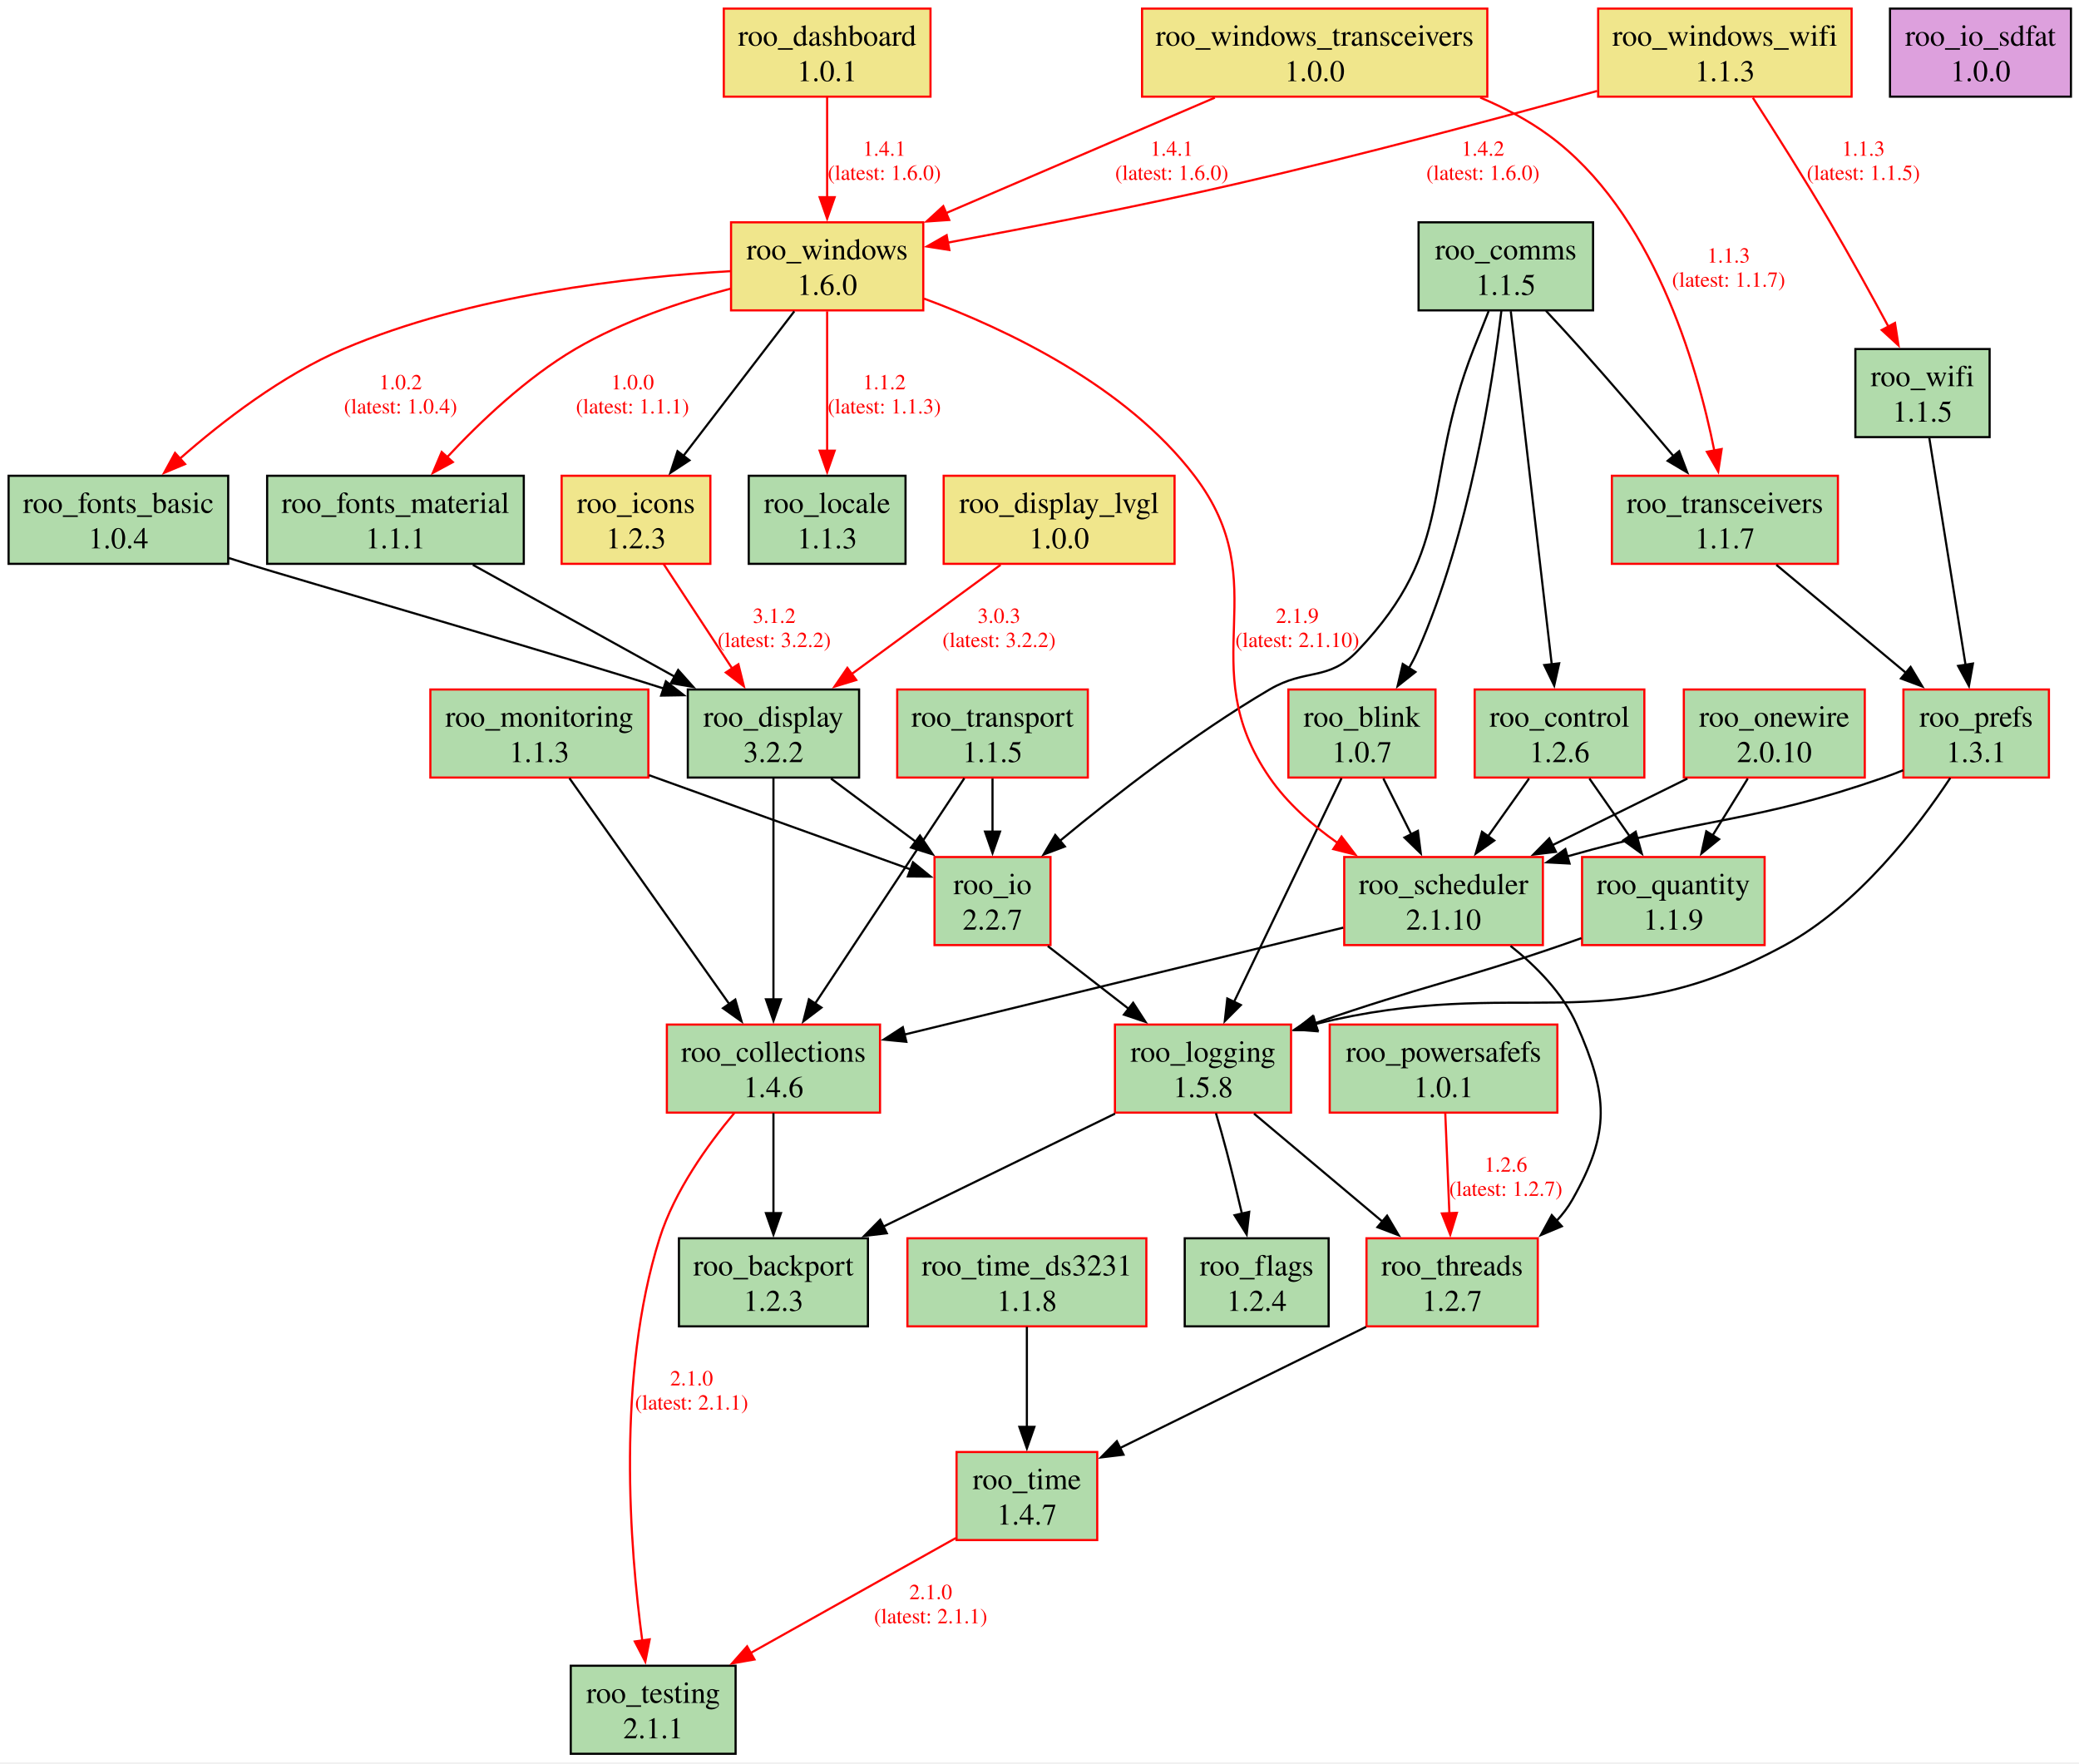
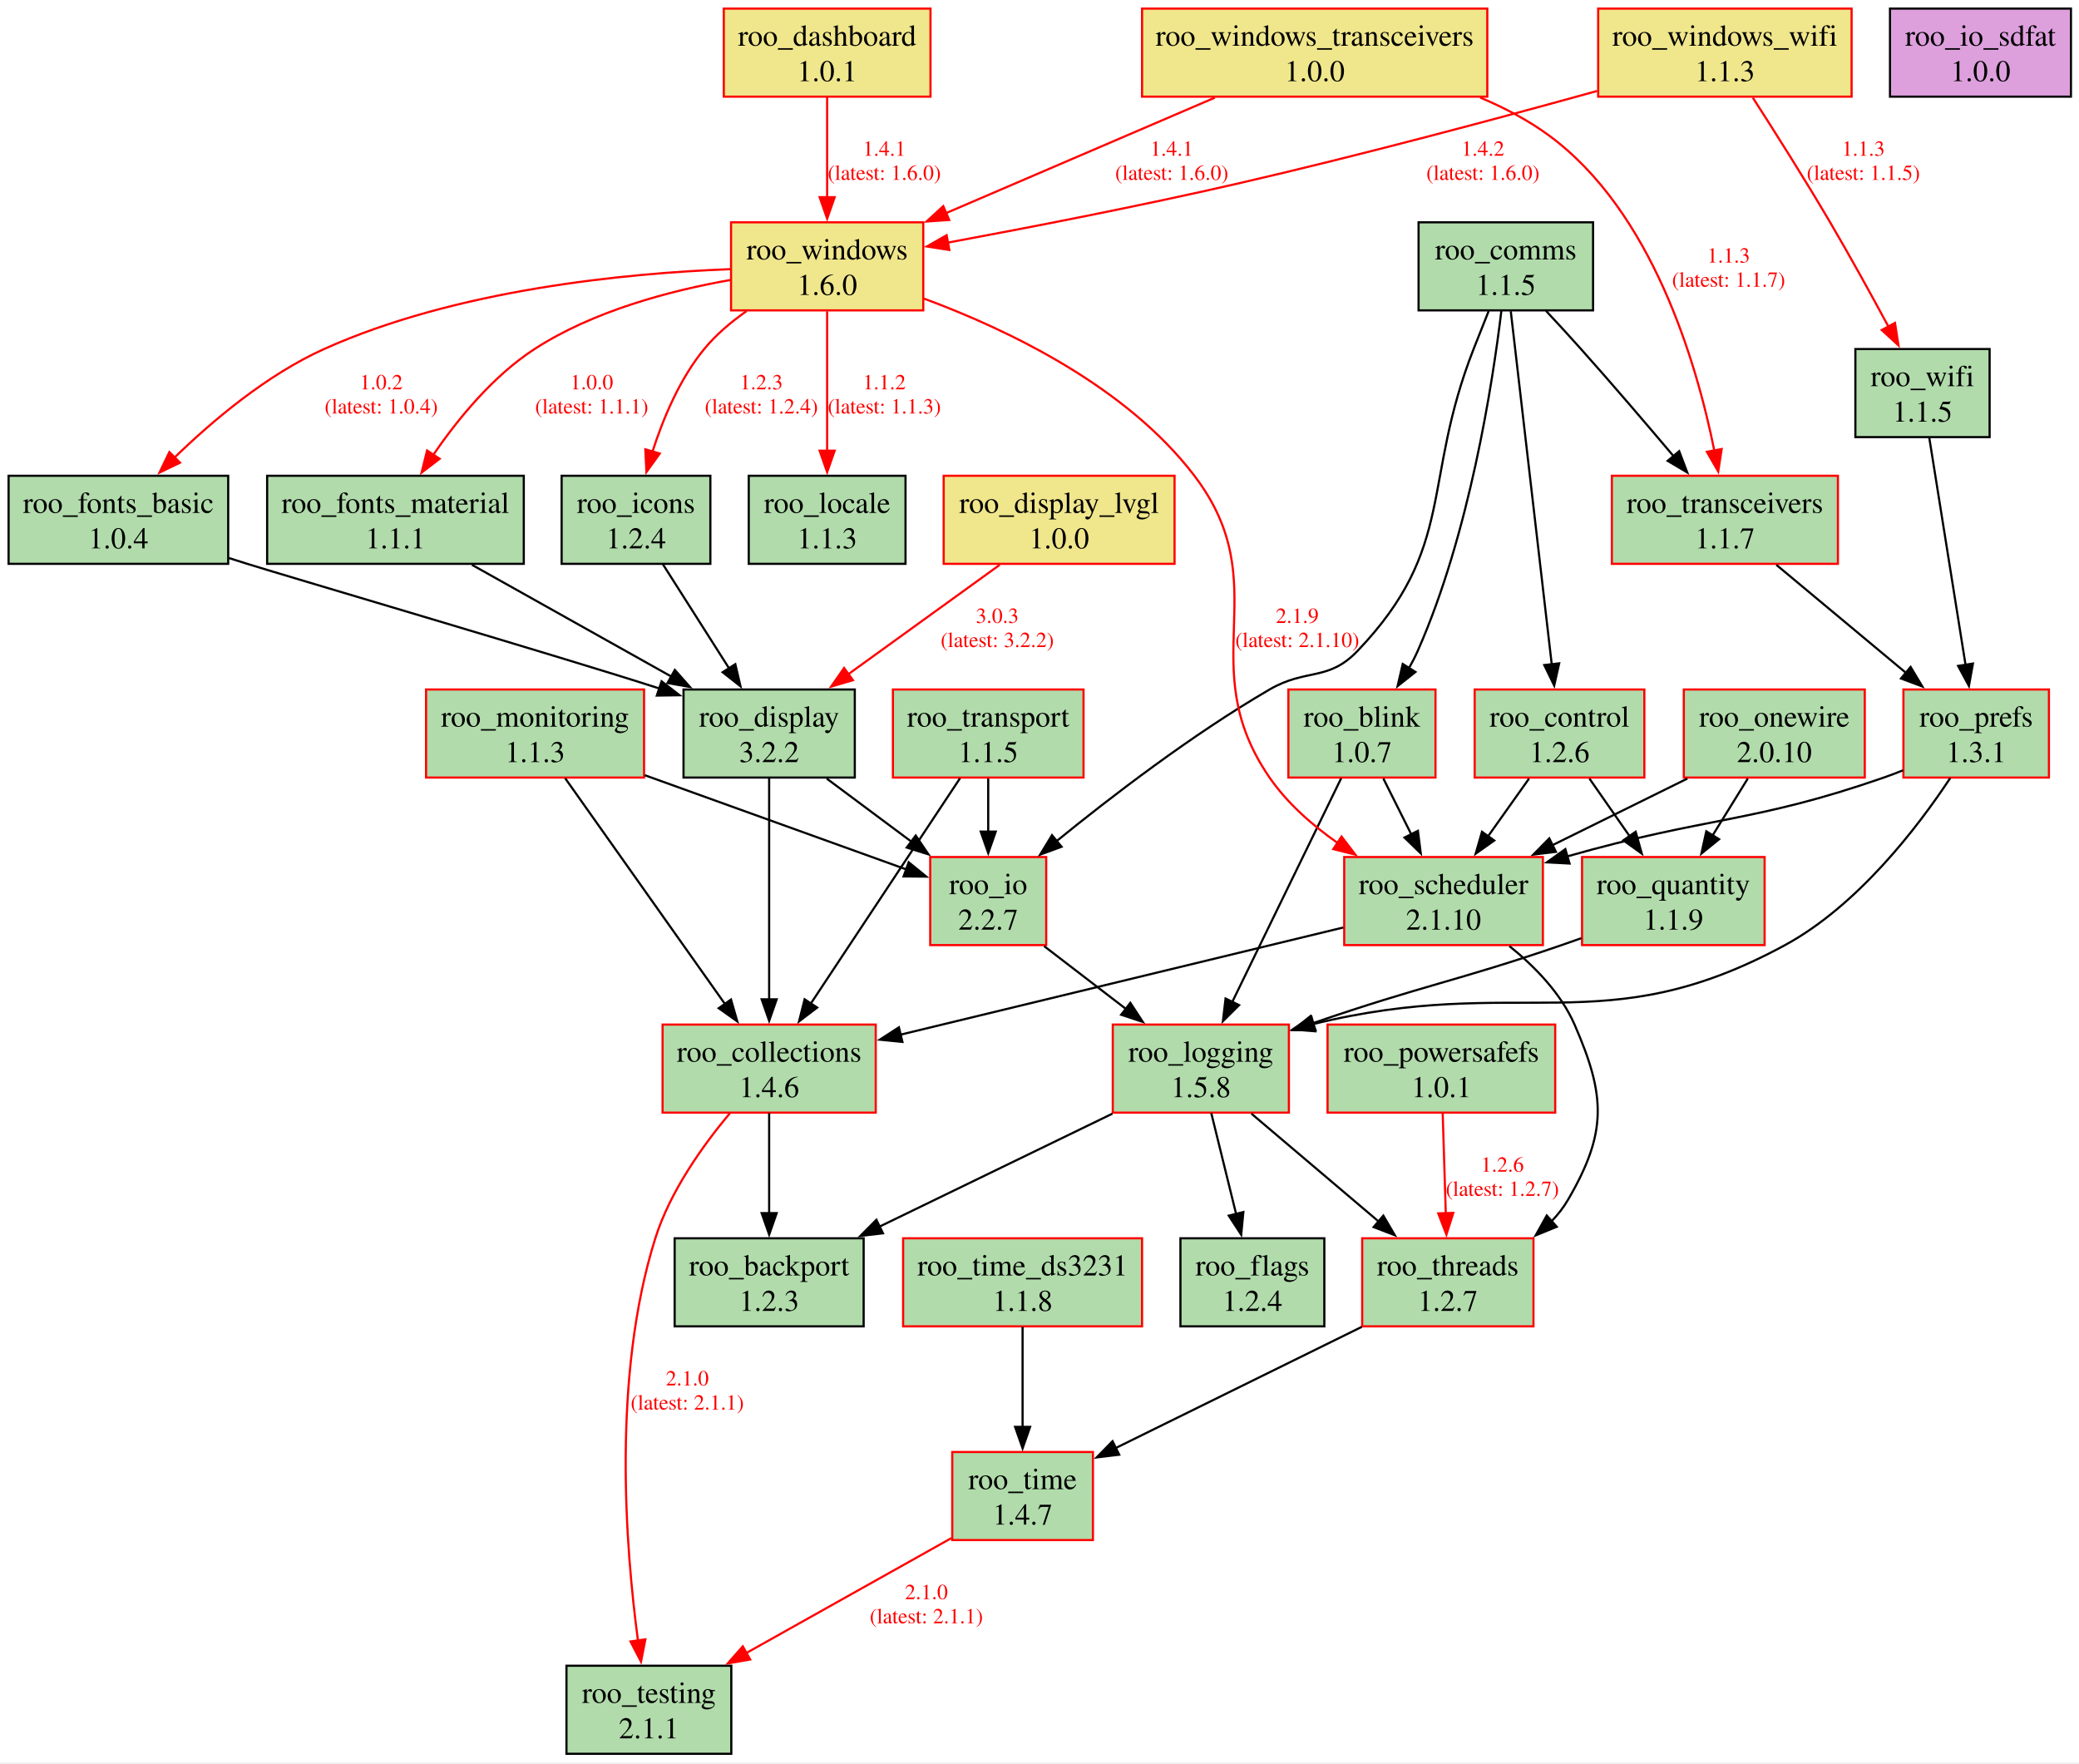
<svg xmlns="http://www.w3.org/2000/svg" width="968pt" height="821pt" viewBox="0.00 0.00 968.00 821.00">
  <g id="graph0" class="graph" transform="scale(1 1) rotate(0) translate(4 816.5)">
    <polygon fill="white" stroke="none" points="-4,4 -4,-816.5 964.25,-816.5 964.25,4 -4,4" />
    <g id="node1" class="node">
-       <polygon fill="#b1dbab" stroke="black" points="400.12,-240 312.12,-240 312.12,-199 400.12,-199 400.12,-240" />
-       <text xml:space="preserve" text-anchor="middle" x="356.12" y="-222.7" font-family="Times,serif" font-size="14.00">roo_backport</text>
-       <text xml:space="preserve" text-anchor="middle" x="356.12" y="-206.2" font-family="Times,serif" font-size="14.00">1.2.3</text>
+       <polygon fill="#b1dbab" stroke="black" points="398.12,-240 310.12,-240 310.12,-199 398.12,-199 398.12,-240" />
+       <text xml:space="preserve" text-anchor="middle" x="354.12" y="-222.7" font-family="Times,serif" font-size="14.00">roo_backport</text>
+       <text xml:space="preserve" text-anchor="middle" x="354.12" y="-206.2" font-family="Times,serif" font-size="14.00">1.2.3</text>
    </g>
    <g id="node2" class="node">
      <polygon fill="#b1dbab" stroke="red" points="664.38,-495.5 595.88,-495.5 595.88,-454.5 664.38,-454.5 664.38,-495.5" />
      <text xml:space="preserve" text-anchor="middle" x="630.12" y="-478.2" font-family="Times,serif" font-size="14.00">roo_blink</text>
      <text xml:space="preserve" text-anchor="middle" x="630.12" y="-461.7" font-family="Times,serif" font-size="14.00">1.0.7</text>
    </g>
    <g id="node16" class="node">
-       <polygon fill="#b1dbab" stroke="red" points="597.12,-339.5 515.12,-339.5 515.12,-298.5 597.12,-298.5 597.12,-339.5" />
-       <text xml:space="preserve" text-anchor="middle" x="556.12" y="-322.2" font-family="Times,serif" font-size="14.00">roo_logging</text>
-       <text xml:space="preserve" text-anchor="middle" x="556.12" y="-305.7" font-family="Times,serif" font-size="14.00">1.5.8</text>
+       <polygon fill="#b1dbab" stroke="red" points="596.12,-339.5 514.12,-339.5 514.12,-298.5 596.12,-298.5 596.12,-339.5" />
+       <text xml:space="preserve" text-anchor="middle" x="555.12" y="-322.2" font-family="Times,serif" font-size="14.00">roo_logging</text>
+       <text xml:space="preserve" text-anchor="middle" x="555.12" y="-305.7" font-family="Times,serif" font-size="14.00">1.5.8</text>
    </g>
    <g id="edge1" class="edge">
-       <path fill="none" stroke="black" d="M620.6,-454.18C607.89,-427.73 585.27,-380.65 570.49,-349.88" />
-       <polygon fill="black" stroke="black" points="573.75,-348.6 566.27,-341.11 567.44,-351.64 573.75,-348.6" />
+       <path fill="none" stroke="black" d="M620.47,-454.18C607.59,-427.73 584.66,-380.65 569.68,-349.88" />
+       <polygon fill="black" stroke="black" points="572.93,-348.56 565.4,-341.1 566.63,-351.63 572.93,-348.56" />
    </g>
    <g id="node22" class="node">
      <polygon fill="#b1dbab" stroke="red" points="714.38,-417.5 621.88,-417.5 621.88,-376.5 714.38,-376.5 714.38,-417.5" />
      <text xml:space="preserve" text-anchor="middle" x="668.12" y="-400.2" font-family="Times,serif" font-size="14.00">roo_scheduler</text>
      <text xml:space="preserve" text-anchor="middle" x="668.12" y="-383.7" font-family="Times,serif" font-size="14.00">2.1.10</text>
    </g>
    <g id="edge2" class="edge">
      <path fill="none" stroke="black" d="M640.11,-454.03C644.08,-446.09 648.73,-436.78 653.1,-428.06" />
      <polygon fill="black" stroke="black" points="656.19,-429.7 657.53,-419.19 649.93,-426.57 656.19,-429.7" />
    </g>
    <g id="node3" class="node">
-       <polygon fill="#b1dbab" stroke="red" points="405.75,-339.5 306.5,-339.5 306.5,-298.5 405.75,-298.5 405.75,-339.5" />
-       <text xml:space="preserve" text-anchor="middle" x="356.12" y="-322.2" font-family="Times,serif" font-size="14.00">roo_collections</text>
-       <text xml:space="preserve" text-anchor="middle" x="356.12" y="-305.7" font-family="Times,serif" font-size="14.00">1.4.6</text>
+       <polygon fill="#b1dbab" stroke="red" points="403.75,-339.5 304.5,-339.5 304.5,-298.5 403.75,-298.5 403.75,-339.5" />
+       <text xml:space="preserve" text-anchor="middle" x="354.12" y="-322.2" font-family="Times,serif" font-size="14.00">roo_collections</text>
+       <text xml:space="preserve" text-anchor="middle" x="354.12" y="-305.7" font-family="Times,serif" font-size="14.00">1.4.6</text>
    </g>
    <g id="edge4" class="edge">
-       <path fill="none" stroke="black" d="M356.12,-298.27C356.12,-284.79 356.12,-266.66 356.12,-251.29" />
-       <polygon fill="black" stroke="black" points="359.63,-251.71 356.13,-241.71 352.63,-251.71 359.63,-251.71" />
+       <path fill="none" stroke="black" d="M354.12,-298.27C354.12,-284.79 354.12,-266.66 354.12,-251.29" />
+       <polygon fill="black" stroke="black" points="357.63,-251.71 354.13,-241.71 350.63,-251.71 357.63,-251.71" />
    </g>
    <g id="node23" class="node">
-       <polygon fill="#b1dbab" stroke="black" points="338.5,-41 261.75,-41 261.75,0 338.5,0 338.5,-41" />
-       <text xml:space="preserve" text-anchor="middle" x="300.12" y="-23.7" font-family="Times,serif" font-size="14.00">roo_testing</text>
-       <text xml:space="preserve" text-anchor="middle" x="300.12" y="-7.2" font-family="Times,serif" font-size="14.00">2.1.1</text>
+       <polygon fill="#b1dbab" stroke="black" points="336.5,-41 259.75,-41 259.75,0 336.5,0 336.5,-41" />
+       <text xml:space="preserve" text-anchor="middle" x="298.12" y="-23.7" font-family="Times,serif" font-size="14.00">roo_testing</text>
+       <text xml:space="preserve" text-anchor="middle" x="298.12" y="-7.2" font-family="Times,serif" font-size="14.00">2.1.1</text>
    </g>
    <g id="edge3" class="edge">
-       <path fill="none" stroke="red" d="M337.85,-298.25C325.44,-283.44 310.06,-262.02 303.12,-240 282.91,-175.84 289.26,-95.72 295.07,-52.54" />
-       <polygon fill="red" stroke="red" points="298.5,-53.28 296.46,-42.89 291.57,-52.29 298.5,-53.28" />
-       <text xml:space="preserve" text-anchor="middle" x="318" y="-171.5" font-family="Times,serif" font-size="10.00" fill="red">2.1.0</text>
-       <text xml:space="preserve" text-anchor="middle" x="318" y="-160.25" font-family="Times,serif" font-size="10.00" fill="red">(latest: 2.1.1)</text>
+       <path fill="none" stroke="red" d="M335.85,-298.25C323.44,-283.44 308.06,-262.02 301.12,-240 280.91,-175.84 287.26,-95.72 293.07,-52.54" />
+       <polygon fill="red" stroke="red" points="296.5,-53.28 294.46,-42.89 289.57,-52.29 296.5,-53.28" />
+       <text xml:space="preserve" text-anchor="middle" x="316" y="-171.5" font-family="Times,serif" font-size="10.00" fill="red">2.1.0</text>
+       <text xml:space="preserve" text-anchor="middle" x="316" y="-160.25" font-family="Times,serif" font-size="10.00" fill="red">(latest: 2.1.1)</text>
    </g>
    <g id="node4" class="node">
      <polygon fill="#b1dbab" stroke="black" points="737.75,-713 656.5,-713 656.5,-672 737.75,-672 737.75,-713" />
      <text xml:space="preserve" text-anchor="middle" x="697.12" y="-695.7" font-family="Times,serif" font-size="14.00">roo_comms</text>
      <text xml:space="preserve" text-anchor="middle" x="697.12" y="-679.2" font-family="Times,serif" font-size="14.00">1.1.5</text>
    </g>
    <g id="edge5" class="edge">
      <path fill="none" stroke="black" d="M695.05,-671.77C690.99,-638.09 680.17,-567.88 656.12,-513.5 654.91,-510.74 653.47,-507.98 651.92,-505.26" />
      <polygon fill="black" stroke="black" points="655.04,-503.65 646.73,-497.07 649.13,-507.39 655.04,-503.65" />
    </g>
    <g id="node5" class="node">
      <polygon fill="#b1dbab" stroke="red" points="761.62,-495.5 682.62,-495.5 682.62,-454.5 761.62,-454.5 761.62,-495.5" />
      <text xml:space="preserve" text-anchor="middle" x="722.12" y="-478.2" font-family="Times,serif" font-size="14.00">roo_control</text>
      <text xml:space="preserve" text-anchor="middle" x="722.12" y="-461.7" font-family="Times,serif" font-size="14.00">1.2.6</text>
    </g>
    <g id="edge6" class="edge">
      <path fill="none" stroke="black" d="M699.43,-671.61C703.79,-634.01 713.28,-552.22 718.5,-507.23" />
      <polygon fill="black" stroke="black" points="721.97,-507.68 719.65,-497.34 715.02,-506.87 721.97,-507.68" />
    </g>
    <g id="node13" class="node">
-       <polygon fill="#b1dbab" stroke="red" points="485.12,-417.5 431.12,-417.5 431.12,-376.5 485.12,-376.5 485.12,-417.5" />
-       <text xml:space="preserve" text-anchor="middle" x="458.12" y="-400.2" font-family="Times,serif" font-size="14.00">roo_io</text>
-       <text xml:space="preserve" text-anchor="middle" x="458.12" y="-383.7" font-family="Times,serif" font-size="14.00">2.2.7</text>
+       <polygon fill="#b1dbab" stroke="red" points="483.12,-417.5 429.12,-417.5 429.12,-376.5 483.12,-376.5 483.12,-417.5" />
+       <text xml:space="preserve" text-anchor="middle" x="456.12" y="-400.2" font-family="Times,serif" font-size="14.00">roo_io</text>
+       <text xml:space="preserve" text-anchor="middle" x="456.12" y="-383.7" font-family="Times,serif" font-size="14.00">2.2.7</text>
    </g>
    <g id="edge7" class="edge">
-       <path fill="none" stroke="black" d="M689.13,-671.67C686.85,-665.97 684.38,-659.74 682.12,-654 657.7,-591.72 674.31,-561.9 628.12,-513.5 614.39,-499.1 604.29,-505.57 587.12,-495.5 551.76,-474.76 514.75,-445.94 489.49,-425.02" />
-       <polygon fill="black" stroke="black" points="491.82,-422.41 481.91,-418.67 487.33,-427.77 491.82,-422.41" />
+       <path fill="none" stroke="black" d="M689.13,-671.67C686.85,-665.97 684.38,-659.74 682.12,-654 657.7,-591.72 674.31,-561.9 628.12,-513.5 614.39,-499.1 604.33,-505.5 587.12,-495.5 551.17,-474.59 513.4,-445.63 487.71,-424.71" />
+       <polygon fill="black" stroke="black" points="490.27,-422.28 480.32,-418.63 485.82,-427.68 490.27,-422.28" />
    </g>
    <g id="node27" class="node">
      <polygon fill="#b1dbab" stroke="red" points="851.75,-595 746.5,-595 746.5,-554 851.75,-554 851.75,-595" />
      <text xml:space="preserve" text-anchor="middle" x="799.12" y="-577.7" font-family="Times,serif" font-size="14.00">roo_transceivers</text>
      <text xml:space="preserve" text-anchor="middle" x="799.12" y="-561.2" font-family="Times,serif" font-size="14.00">1.1.7</text>
    </g>
    <g id="edge8" class="edge">
      <path fill="none" stroke="black" d="M715.82,-671.8C721.14,-666.1 726.91,-659.85 732.12,-654 746.79,-637.57 762.81,-618.83 775.51,-603.78" />
      <polygon fill="black" stroke="black" points="777.84,-606.45 781.59,-596.55 772.48,-601.95 777.84,-606.45" />
    </g>
    <g id="node21" class="node">
      <polygon fill="#b1dbab" stroke="red" points="817.62,-417.5 732.62,-417.5 732.62,-376.5 817.62,-376.5 817.62,-417.5" />
      <text xml:space="preserve" text-anchor="middle" x="775.12" y="-400.2" font-family="Times,serif" font-size="14.00">roo_quantity</text>
      <text xml:space="preserve" text-anchor="middle" x="775.12" y="-383.7" font-family="Times,serif" font-size="14.00">1.1.9</text>
    </g>
    <g id="edge9" class="edge">
      <path fill="none" stroke="black" d="M736.05,-454.03C741.77,-445.83 748.51,-436.17 754.77,-427.19" />
      <polygon fill="black" stroke="black" points="757.58,-429.28 760.43,-419.08 751.84,-425.28 757.58,-429.28" />
    </g>
    <g id="edge10" class="edge">
      <path fill="none" stroke="black" d="M707.94,-454.03C702.11,-445.83 695.24,-436.17 688.87,-427.19" />
      <polygon fill="black" stroke="black" points="691.74,-425.19 683.09,-419.07 686.03,-429.25 691.74,-425.19" />
    </g>
    <g id="node6" class="node">
      <polygon fill="khaki" stroke="red" points="429.25,-812.5 333,-812.5 333,-771.5 429.25,-771.5 429.25,-812.5" />
      <text xml:space="preserve" text-anchor="middle" x="381.12" y="-795.2" font-family="Times,serif" font-size="14.00">roo_dashboard</text>
      <text xml:space="preserve" text-anchor="middle" x="381.12" y="-778.7" font-family="Times,serif" font-size="14.00">1.0.1</text>
    </g>
    <g id="node30" class="node">
      <polygon fill="khaki" stroke="red" points="425.88,-713 336.38,-713 336.38,-672 425.88,-672 425.88,-713" />
      <text xml:space="preserve" text-anchor="middle" x="381.12" y="-695.7" font-family="Times,serif" font-size="14.00">roo_windows</text>
      <text xml:space="preserve" text-anchor="middle" x="381.12" y="-679.2" font-family="Times,serif" font-size="14.00">1.6.0</text>
    </g>
    <g id="edge11" class="edge">
      <path fill="none" stroke="red" d="M381.12,-771.27C381.12,-757.79 381.12,-739.66 381.12,-724.29" />
      <polygon fill="red" stroke="red" points="384.63,-724.71 381.13,-714.71 377.63,-724.71 384.63,-724.71" />
      <text xml:space="preserve" text-anchor="middle" x="407.75" y="-744" font-family="Times,serif" font-size="10.00" fill="red">1.4.1</text>
      <text xml:space="preserve" text-anchor="middle" x="407.75" y="-732.75" font-family="Times,serif" font-size="10.00" fill="red">(latest: 1.6.0)</text>
    </g>
    <g id="node7" class="node">
-       <polygon fill="#b1dbab" stroke="black" points="396,-495.5 316.25,-495.5 316.25,-454.5 396,-454.5 396,-495.5" />
-       <text xml:space="preserve" text-anchor="middle" x="356.12" y="-478.2" font-family="Times,serif" font-size="14.00">roo_display</text>
-       <text xml:space="preserve" text-anchor="middle" x="356.12" y="-461.7" font-family="Times,serif" font-size="14.00">3.2.2</text>
+       <polygon fill="#b1dbab" stroke="black" points="394,-495.5 314.25,-495.5 314.25,-454.5 394,-454.5 394,-495.5" />
+       <text xml:space="preserve" text-anchor="middle" x="354.12" y="-478.2" font-family="Times,serif" font-size="14.00">roo_display</text>
+       <text xml:space="preserve" text-anchor="middle" x="354.12" y="-461.7" font-family="Times,serif" font-size="14.00">3.2.2</text>
    </g>
    <g id="edge12" class="edge">
-       <path fill="none" stroke="black" d="M356.12,-454.18C356.12,-428.08 356.12,-381.88 356.12,-351.1" />
-       <polygon fill="black" stroke="black" points="359.63,-351.25 356.13,-341.26 352.63,-351.26 359.63,-351.25" />
+       <path fill="none" stroke="black" d="M354.12,-454.18C354.12,-428.08 354.12,-381.88 354.12,-351.1" />
+       <polygon fill="black" stroke="black" points="357.63,-351.25 354.13,-341.26 350.63,-351.26 357.63,-351.25" />
    </g>
    <g id="edge13" class="edge">
-       <path fill="none" stroke="black" d="M382.92,-454.03C394.99,-445.04 409.4,-434.3 422.37,-424.64" />
-       <polygon fill="black" stroke="black" points="424.36,-427.52 430.29,-418.74 420.18,-421.91 424.36,-427.52" />
+       <path fill="none" stroke="black" d="M380.92,-454.03C392.99,-445.04 407.4,-434.3 420.37,-424.64" />
+       <polygon fill="black" stroke="black" points="422.36,-427.52 428.29,-418.74 418.18,-421.91 422.36,-427.52" />
    </g>
    <g id="node8" class="node">
      <polygon fill="khaki" stroke="red" points="542.88,-595 435.38,-595 435.38,-554 542.88,-554 542.88,-595" />
      <text xml:space="preserve" text-anchor="middle" x="489.12" y="-577.7" font-family="Times,serif" font-size="14.00">roo_display_lvgl</text>
      <text xml:space="preserve" text-anchor="middle" x="489.12" y="-561.2" font-family="Times,serif" font-size="14.00">1.0.0</text>
    </g>
    <g id="edge14" class="edge">
-       <path fill="none" stroke="red" d="M461.89,-553.53C441.81,-538.81 414.28,-518.63 392.35,-502.55" />
-       <polygon fill="red" stroke="red" points="394.68,-499.92 384.54,-496.83 390.54,-505.57 394.68,-499.92" />
-       <text xml:space="preserve" text-anchor="middle" x="461.16" y="-526.5" font-family="Times,serif" font-size="10.00" fill="red">3.0.3</text>
-       <text xml:space="preserve" text-anchor="middle" x="461.16" y="-515.25" font-family="Times,serif" font-size="10.00" fill="red">(latest: 3.2.2)</text>
+       <path fill="none" stroke="red" d="M461.48,-553.53C441.1,-538.81 413.16,-518.63 390.89,-502.55" />
+       <polygon fill="red" stroke="red" points="393.12,-499.84 382.96,-496.83 389.02,-505.52 393.12,-499.84" />
+       <text xml:space="preserve" text-anchor="middle" x="460.34" y="-526.5" font-family="Times,serif" font-size="10.00" fill="red">3.0.3</text>
+       <text xml:space="preserve" text-anchor="middle" x="460.34" y="-515.25" font-family="Times,serif" font-size="10.00" fill="red">(latest: 3.2.2)</text>
    </g>
    <g id="node9" class="node">
-       <polygon fill="#b1dbab" stroke="black" points="614.62,-240 547.62,-240 547.62,-199 614.62,-199 614.62,-240" />
-       <text xml:space="preserve" text-anchor="middle" x="581.12" y="-222.7" font-family="Times,serif" font-size="14.00">roo_flags</text>
-       <text xml:space="preserve" text-anchor="middle" x="581.12" y="-206.2" font-family="Times,serif" font-size="14.00">1.2.4</text>
+       <polygon fill="#b1dbab" stroke="black" points="612.62,-240 545.62,-240 545.62,-199 612.62,-199 612.62,-240" />
+       <text xml:space="preserve" text-anchor="middle" x="579.12" y="-222.7" font-family="Times,serif" font-size="14.00">roo_flags</text>
+       <text xml:space="preserve" text-anchor="middle" x="579.12" y="-206.2" font-family="Times,serif" font-size="14.00">1.2.4</text>
    </g>
    <g id="node10" class="node">
      <polygon fill="#b1dbab" stroke="black" points="102.25,-595 0,-595 0,-554 102.25,-554 102.25,-595" />
      <text xml:space="preserve" text-anchor="middle" x="51.12" y="-577.7" font-family="Times,serif" font-size="14.00">roo_fonts_basic</text>
      <text xml:space="preserve" text-anchor="middle" x="51.12" y="-561.2" font-family="Times,serif" font-size="14.00">1.0.4</text>
    </g>
    <g id="edge15" class="edge">
-       <path fill="none" stroke="black" d="M102.49,-556.72C105.41,-555.79 108.3,-554.88 111.12,-554 130.87,-547.84 259.25,-510.61 304.93,-495.98" />
-       <polygon fill="black" stroke="black" points="306.03,-499.3 314.42,-492.83 303.82,-492.66 306.03,-499.3" />
+       <path fill="none" stroke="black" d="M102.49,-556.73C105.41,-555.8 108.3,-554.88 111.12,-554 130.68,-547.87 257.74,-510.58 303.02,-495.96" />
+       <polygon fill="black" stroke="black" points="304.04,-499.31 312.42,-492.82 301.82,-492.67 304.04,-499.31" />
    </g>
    <g id="node11" class="node">
      <polygon fill="#b1dbab" stroke="black" points="239.88,-595 120.38,-595 120.38,-554 239.88,-554 239.88,-595" />
      <text xml:space="preserve" text-anchor="middle" x="180.12" y="-577.7" font-family="Times,serif" font-size="14.00">roo_fonts_material</text>
      <text xml:space="preserve" text-anchor="middle" x="180.12" y="-561.2" font-family="Times,serif" font-size="14.00">1.1.1</text>
    </g>
    <g id="edge16" class="edge">
-       <path fill="none" stroke="black" d="M216.17,-553.53C243.33,-538.48 280.8,-517.73 310.13,-501.48" />
-       <polygon fill="black" stroke="black" points="311.76,-504.58 318.81,-496.67 308.36,-498.46 311.76,-504.58" />
+       <path fill="none" stroke="black" d="M215.76,-553.53C242.62,-538.48 279.65,-517.73 308.65,-501.48" />
+       <polygon fill="black" stroke="black" points="310.21,-504.62 317.22,-496.68 306.79,-498.51 310.21,-504.62" />
    </g>
    <g id="node12" class="node">
-       <polygon fill="khaki" stroke="red" points="326.75,-595 257.5,-595 257.5,-554 326.75,-554 326.75,-595" />
+       <polygon fill="#b1dbab" stroke="black" points="326.75,-595 257.5,-595 257.5,-554 326.75,-554 326.75,-595" />
      <text xml:space="preserve" text-anchor="middle" x="292.12" y="-577.7" font-family="Times,serif" font-size="14.00">roo_icons</text>
-       <text xml:space="preserve" text-anchor="middle" x="292.12" y="-561.2" font-family="Times,serif" font-size="14.00">1.2.3</text>
+       <text xml:space="preserve" text-anchor="middle" x="292.12" y="-561.2" font-family="Times,serif" font-size="14.00">1.2.4</text>
    </g>
    <g id="edge17" class="edge">
-       <path fill="none" stroke="red" d="M305.08,-553.77C314.27,-539.76 326.77,-520.73 337.09,-504.99" />
-       <polygon fill="red" stroke="red" points="339.8,-507.25 342.36,-496.97 333.95,-503.41 339.8,-507.25" />
-       <text xml:space="preserve" text-anchor="middle" x="356.48" y="-526.5" font-family="Times,serif" font-size="10.00" fill="red">3.1.2</text>
-       <text xml:space="preserve" text-anchor="middle" x="356.48" y="-515.25" font-family="Times,serif" font-size="10.00" fill="red">(latest: 3.2.2)</text>
+       <path fill="none" stroke="black" d="M304.67,-553.77C313.58,-539.76 325.68,-520.73 335.69,-504.99" />
+       <polygon fill="black" stroke="black" points="338.37,-507.29 340.78,-496.98 332.47,-503.54 338.37,-507.29" />
    </g>
    <g id="edge18" class="edge">
-       <path fill="none" stroke="black" d="M483.87,-376.03C495.46,-367.04 509.32,-356.3 521.77,-346.64" />
-       <polygon fill="black" stroke="black" points="523.6,-349.66 529.35,-340.76 519.31,-344.12 523.6,-349.66" />
+       <path fill="none" stroke="black" d="M482.14,-376.03C493.85,-367.04 507.84,-356.3 520.42,-346.64" />
+       <polygon fill="black" stroke="black" points="522.29,-349.62 528.09,-340.76 518.02,-344.07 522.29,-349.62" />
    </g>
    <g id="node14" class="node">
      <polygon fill="plum" stroke="black" points="960.25,-812.5 876,-812.5 876,-771.5 960.25,-771.5 960.25,-812.5" />
      <text xml:space="preserve" text-anchor="middle" x="918.12" y="-795.2" font-family="Times,serif" font-size="14.00">roo_io_sdfat</text>
      <text xml:space="preserve" text-anchor="middle" x="918.12" y="-778.7" font-family="Times,serif" font-size="14.00">1.0.0</text>
    </g>
    <g id="node15" class="node">
      <polygon fill="#b1dbab" stroke="black" points="417.62,-595 344.62,-595 344.62,-554 417.62,-554 417.62,-595" />
      <text xml:space="preserve" text-anchor="middle" x="381.12" y="-577.7" font-family="Times,serif" font-size="14.00">roo_locale</text>
      <text xml:space="preserve" text-anchor="middle" x="381.12" y="-561.2" font-family="Times,serif" font-size="14.00">1.1.3</text>
    </g>
    <g id="edge19" class="edge">
-       <path fill="none" stroke="black" d="M515.17,-298.03C483.89,-282.79 440.61,-261.69 407.09,-245.35" />
-       <polygon fill="black" stroke="black" points="408.91,-242.34 398.39,-241.1 405.84,-248.63 408.91,-242.34" />
+       <path fill="none" stroke="black" d="M513.96,-298.03C482.53,-282.79 439.03,-261.69 405.34,-245.35" />
+       <polygon fill="black" stroke="black" points="407.12,-242.32 396.59,-241.1 404.06,-248.61 407.12,-242.32" />
    </g>
    <g id="edge20" class="edge">
-       <path fill="none" stroke="black" d="M562.16,-298.21C563.83,-292.51 565.61,-286.27 567.12,-280.5 569.59,-271.12 572.07,-260.85 574.24,-251.51" />
-       <polygon fill="black" stroke="black" points="577.65,-252.3 576.46,-241.77 570.82,-250.74 577.65,-252.3" />
+       <path fill="none" stroke="black" d="M559.98,-298.27C563.3,-284.79 567.76,-266.66 571.55,-251.29" />
+       <polygon fill="black" stroke="black" points="574.92,-252.22 573.91,-241.67 568.12,-250.54 574.92,-252.22" />
    </g>
    <g id="node24" class="node">
-       <polygon fill="#b1dbab" stroke="red" points="712,-240 632.25,-240 632.25,-199 712,-199 712,-240" />
-       <text xml:space="preserve" text-anchor="middle" x="672.12" y="-222.7" font-family="Times,serif" font-size="14.00">roo_threads</text>
-       <text xml:space="preserve" text-anchor="middle" x="672.12" y="-206.2" font-family="Times,serif" font-size="14.00">1.2.7</text>
+       <polygon fill="#b1dbab" stroke="red" points="710,-240 630.25,-240 630.25,-199 710,-199 710,-240" />
+       <text xml:space="preserve" text-anchor="middle" x="670.12" y="-222.7" font-family="Times,serif" font-size="14.00">roo_threads</text>
+       <text xml:space="preserve" text-anchor="middle" x="670.12" y="-206.2" font-family="Times,serif" font-size="14.00">1.2.7</text>
    </g>
    <g id="edge21" class="edge">
-       <path fill="none" stroke="black" d="M579.88,-298.03C597.16,-283.51 620.76,-263.67 639.76,-247.7" />
-       <polygon fill="black" stroke="black" points="641.84,-250.53 647.24,-241.41 637.34,-245.17 641.84,-250.53" />
+       <path fill="none" stroke="black" d="M578.67,-298.03C595.81,-283.51 619.2,-263.67 638.04,-247.7" />
+       <polygon fill="black" stroke="black" points="640.09,-250.55 645.45,-241.42 635.56,-245.22 640.09,-250.55" />
    </g>
    <g id="node17" class="node">
-       <polygon fill="#b1dbab" stroke="red" points="297.88,-495.5 196.38,-495.5 196.38,-454.5 297.88,-454.5 297.88,-495.5" />
-       <text xml:space="preserve" text-anchor="middle" x="247.12" y="-478.2" font-family="Times,serif" font-size="14.00">roo_monitoring</text>
-       <text xml:space="preserve" text-anchor="middle" x="247.12" y="-461.7" font-family="Times,serif" font-size="14.00">1.1.3</text>
+       <polygon fill="#b1dbab" stroke="red" points="295.88,-495.5 194.38,-495.5 194.38,-454.5 295.88,-454.5 295.88,-495.5" />
+       <text xml:space="preserve" text-anchor="middle" x="245.12" y="-478.2" font-family="Times,serif" font-size="14.00">roo_monitoring</text>
+       <text xml:space="preserve" text-anchor="middle" x="245.12" y="-461.7" font-family="Times,serif" font-size="14.00">1.1.3</text>
    </g>
    <g id="edge22" class="edge">
-       <path fill="none" stroke="black" d="M261.15,-454.18C280.04,-427.5 313.78,-379.83 335.54,-349.08" />
-       <polygon fill="black" stroke="black" points="338.36,-351.16 341.28,-340.98 332.64,-347.12 338.36,-351.16" />
+       <path fill="none" stroke="black" d="M259.15,-454.18C278.04,-427.5 311.78,-379.83 333.54,-349.08" />
+       <polygon fill="black" stroke="black" points="336.36,-351.16 339.28,-340.98 330.64,-347.12 336.36,-351.16" />
    </g>
    <g id="edge23" class="edge">
-       <path fill="none" stroke="black" d="M298.2,-455.6C335.84,-442.05 386.21,-423.9 420.28,-411.63" />
-       <polygon fill="black" stroke="black" points="421.09,-415.06 429.31,-408.38 418.72,-408.47 421.09,-415.06" />
+       <path fill="none" stroke="black" d="M296.2,-455.6C333.84,-442.05 384.21,-423.9 418.28,-411.63" />
+       <polygon fill="black" stroke="black" points="419.09,-415.06 427.31,-408.38 416.72,-408.47 419.09,-415.06" />
    </g>
    <g id="node18" class="node">
      <polygon fill="#b1dbab" stroke="red" points="864.25,-495.5 780,-495.5 780,-454.5 864.25,-454.5 864.25,-495.5" />
      <text xml:space="preserve" text-anchor="middle" x="822.12" y="-478.2" font-family="Times,serif" font-size="14.00">roo_onewire</text>
      <text xml:space="preserve" text-anchor="middle" x="822.12" y="-461.7" font-family="Times,serif" font-size="14.00">2.0.10</text>
    </g>
    <g id="edge25" class="edge">
      <path fill="none" stroke="black" d="M809.78,-454.03C804.76,-445.92 798.85,-436.37 793.36,-427.48" />
      <polygon fill="black" stroke="black" points="796.42,-425.79 788.19,-419.12 790.47,-429.47 796.42,-425.79" />
    </g>
    <g id="edge24" class="edge">
      <path fill="none" stroke="black" d="M781.66,-454.03C762.38,-444.51 739.11,-433.03 718.67,-422.94" />
      <polygon fill="black" stroke="black" points="720.46,-419.92 709.94,-418.64 717.36,-426.2 720.46,-419.92" />
    </g>
    <g id="node19" class="node">
-       <polygon fill="#b1dbab" stroke="red" points="721.12,-339.5 615.12,-339.5 615.12,-298.5 721.12,-298.5 721.12,-339.5" />
-       <text xml:space="preserve" text-anchor="middle" x="668.12" y="-322.2" font-family="Times,serif" font-size="14.00">roo_powersafefs</text>
-       <text xml:space="preserve" text-anchor="middle" x="668.12" y="-305.7" font-family="Times,serif" font-size="14.00">1.0.1</text>
+       <polygon fill="#b1dbab" stroke="red" points="720.12,-339.5 614.12,-339.5 614.12,-298.5 720.12,-298.5 720.12,-339.5" />
+       <text xml:space="preserve" text-anchor="middle" x="667.12" y="-322.2" font-family="Times,serif" font-size="14.00">roo_powersafefs</text>
+       <text xml:space="preserve" text-anchor="middle" x="667.12" y="-305.7" font-family="Times,serif" font-size="14.00">1.0.1</text>
    </g>
    <g id="edge26" class="edge">
-       <path fill="none" stroke="red" d="M668.93,-298.27C669.49,-284.79 670.23,-266.66 670.86,-251.29" />
-       <polygon fill="red" stroke="red" points="674.34,-251.85 671.25,-241.71 667.35,-251.56 674.34,-251.85" />
-       <text xml:space="preserve" text-anchor="middle" x="697.11" y="-271" font-family="Times,serif" font-size="10.00" fill="red">1.2.6</text>
-       <text xml:space="preserve" text-anchor="middle" x="697.11" y="-259.75" font-family="Times,serif" font-size="10.00" fill="red">(latest: 1.2.7)</text>
+       <path fill="none" stroke="red" d="M667.73,-298.27C668.15,-284.79 668.7,-266.66 669.18,-251.29" />
+       <polygon fill="red" stroke="red" points="672.66,-251.82 669.47,-241.71 665.67,-251.6 672.66,-251.82" />
+       <text xml:space="preserve" text-anchor="middle" x="695.52" y="-271" font-family="Times,serif" font-size="10.00" fill="red">1.2.6</text>
+       <text xml:space="preserve" text-anchor="middle" x="695.52" y="-259.75" font-family="Times,serif" font-size="10.00" fill="red">(latest: 1.2.7)</text>
    </g>
    <g id="node20" class="node">
      <polygon fill="#b1dbab" stroke="red" points="950,-495.5 882.25,-495.5 882.25,-454.5 950,-454.5 950,-495.5" />
      <text xml:space="preserve" text-anchor="middle" x="916.12" y="-478.2" font-family="Times,serif" font-size="14.00">roo_prefs</text>
      <text xml:space="preserve" text-anchor="middle" x="916.12" y="-461.7" font-family="Times,serif" font-size="14.00">1.3.1</text>
    </g>
    <g id="edge27" class="edge">
-       <path fill="none" stroke="black" d="M904.06,-454.29C889.04,-431.58 861.15,-395.02 827.12,-376.5 742.81,-330.61 704.91,-363.39 608.47,-339.75" />
-       <polygon fill="black" stroke="black" points="609.4,-336.37 598.84,-337.23 607.63,-343.14 609.4,-336.37" />
+       <path fill="none" stroke="black" d="M904.06,-454.28C889.04,-431.57 861.15,-395 827.12,-376.5 742.34,-330.4 704.28,-363.52 607.22,-339.68" />
+       <polygon fill="black" stroke="black" points="608.4,-336.37 597.84,-337.23 606.63,-343.15 608.4,-336.37" />
    </g>
    <g id="edge28" class="edge">
      <path fill="none" stroke="black" d="M882.09,-457.89C879.08,-456.67 876.07,-455.52 873.12,-454.5 811.95,-433.23 791.59,-436.54 725.74,-417.8" />
      <polygon fill="black" stroke="black" points="726.8,-414.47 716.22,-415.03 724.84,-421.19 726.8,-414.47" />
    </g>
    <g id="edge29" class="edge">
-       <path fill="none" stroke="black" d="M732.34,-379.75C729.23,-378.63 726.13,-377.54 723.12,-376.5 674.8,-359.81 659.46,-357.84 608.26,-340.14" />
-       <polygon fill="black" stroke="black" points="609.54,-336.88 598.95,-336.88 607.23,-343.49 609.54,-336.88" />
+       <path fill="none" stroke="black" d="M732.34,-379.74C729.23,-378.63 726.13,-377.53 723.12,-376.5 674.4,-359.74 658.9,-357.9 607.33,-340.16" />
+       <polygon fill="black" stroke="black" points="608.54,-336.88 597.94,-336.89 606.24,-343.49 608.54,-336.88" />
    </g>
    <g id="edge30" class="edge">
-       <path fill="none" stroke="black" d="M621.42,-384.62C567.04,-371.38 477.05,-349.46 417.18,-334.87" />
-       <polygon fill="black" stroke="black" points="418.01,-331.47 407.47,-332.51 416.36,-338.27 418.01,-331.47" />
+       <path fill="none" stroke="black" d="M621.46,-384.7C566.61,-371.43 475.45,-349.36 415.07,-334.75" />
+       <polygon fill="black" stroke="black" points="416.18,-331.42 405.64,-332.47 414.54,-338.22 416.18,-331.42" />
    </g>
    <g id="edge31" class="edge">
-       <path fill="none" stroke="black" d="M699.31,-376.13C711.3,-366.65 723.65,-354.15 730.12,-339.5 744.76,-306.36 745.97,-289.53 728.12,-258 726.07,-254.38 723.51,-251.03 720.62,-247.97" />
-       <polygon fill="black" stroke="black" points="723.21,-245.59 713.44,-241.5 718.52,-250.79 723.21,-245.59" />
+       <path fill="none" stroke="black" d="M698.81,-376.03C710.61,-366.53 722.77,-354.05 729.12,-339.5 743.63,-306.28 744.37,-289.32 726.12,-258 724,-254.35 721.36,-250.98 718.39,-247.89" />
+       <polygon fill="black" stroke="black" points="720.83,-245.37 711.02,-241.35 716.18,-250.61 720.83,-245.37" />
    </g>
    <g id="node25" class="node">
-       <polygon fill="#b1dbab" stroke="red" points="506.88,-140.5 441.38,-140.5 441.38,-99.5 506.88,-99.5 506.88,-140.5" />
-       <text xml:space="preserve" text-anchor="middle" x="474.12" y="-123.2" font-family="Times,serif" font-size="14.00">roo_time</text>
-       <text xml:space="preserve" text-anchor="middle" x="474.12" y="-106.7" font-family="Times,serif" font-size="14.00">1.4.7</text>
+       <polygon fill="#b1dbab" stroke="red" points="504.88,-140.5 439.38,-140.5 439.38,-99.5 504.88,-99.5 504.88,-140.5" />
+       <text xml:space="preserve" text-anchor="middle" x="472.12" y="-123.2" font-family="Times,serif" font-size="14.00">roo_time</text>
+       <text xml:space="preserve" text-anchor="middle" x="472.12" y="-106.7" font-family="Times,serif" font-size="14.00">1.4.7</text>
    </g>
    <g id="edge32" class="edge">
-       <path fill="none" stroke="black" d="M632.06,-198.77C598.77,-182.38 551.52,-159.11 517.38,-142.3" />
-       <polygon fill="black" stroke="black" points="519.12,-139.25 508.6,-137.98 516.02,-145.53 519.12,-139.25" />
+       <path fill="none" stroke="black" d="M630.06,-198.77C596.77,-182.38 549.52,-159.11 515.38,-142.3" />
+       <polygon fill="black" stroke="black" points="517.12,-139.25 506.6,-137.98 514.02,-145.53 517.12,-139.25" />
    </g>
    <g id="edge33" class="edge">
-       <path fill="none" stroke="red" d="M440.99,-100.43C413.88,-85.24 375.27,-63.61 345.33,-46.83" />
-       <polygon fill="red" stroke="red" points="347.29,-43.91 336.85,-42.08 343.86,-50.02 347.29,-43.91" />
-       <text xml:space="preserve" text-anchor="middle" x="429.33" y="-72" font-family="Times,serif" font-size="10.00" fill="red">2.1.0</text>
-       <text xml:space="preserve" text-anchor="middle" x="429.33" y="-60.75" font-family="Times,serif" font-size="10.00" fill="red">(latest: 2.1.1)</text>
+       <path fill="none" stroke="red" d="M438.99,-100.43C411.88,-85.24 373.27,-63.61 343.33,-46.83" />
+       <polygon fill="red" stroke="red" points="345.29,-43.91 334.85,-42.08 341.86,-50.02 345.29,-43.91" />
+       <text xml:space="preserve" text-anchor="middle" x="427.33" y="-72" font-family="Times,serif" font-size="10.00" fill="red">2.1.0</text>
+       <text xml:space="preserve" text-anchor="middle" x="427.33" y="-60.75" font-family="Times,serif" font-size="10.00" fill="red">(latest: 2.1.1)</text>
    </g>
    <g id="node26" class="node">
-       <polygon fill="#b1dbab" stroke="red" points="529.75,-240 418.5,-240 418.5,-199 529.75,-199 529.75,-240" />
-       <text xml:space="preserve" text-anchor="middle" x="474.12" y="-222.7" font-family="Times,serif" font-size="14.00">roo_time_ds3231</text>
-       <text xml:space="preserve" text-anchor="middle" x="474.12" y="-206.2" font-family="Times,serif" font-size="14.00">1.1.8</text>
+       <polygon fill="#b1dbab" stroke="red" points="527.75,-240 416.5,-240 416.5,-199 527.75,-199 527.75,-240" />
+       <text xml:space="preserve" text-anchor="middle" x="472.12" y="-222.7" font-family="Times,serif" font-size="14.00">roo_time_ds3231</text>
+       <text xml:space="preserve" text-anchor="middle" x="472.12" y="-206.2" font-family="Times,serif" font-size="14.00">1.1.8</text>
    </g>
    <g id="edge34" class="edge">
-       <path fill="none" stroke="black" d="M474.12,-198.77C474.12,-185.29 474.12,-167.16 474.12,-151.79" />
-       <polygon fill="black" stroke="black" points="477.63,-152.21 474.13,-142.21 470.63,-152.21 477.63,-152.21" />
+       <path fill="none" stroke="black" d="M472.12,-198.77C472.12,-185.29 472.12,-167.16 472.12,-151.79" />
+       <polygon fill="black" stroke="black" points="475.63,-152.21 472.13,-142.21 468.63,-152.21 475.63,-152.21" />
    </g>
    <g id="edge35" class="edge">
      <path fill="none" stroke="black" d="M823.08,-553.53C840.51,-539.01 864.32,-519.17 883.48,-503.2" />
      <polygon fill="black" stroke="black" points="885.59,-506 891.04,-496.91 881.11,-500.62 885.59,-506" />
    </g>
    <g id="node28" class="node">
-       <polygon fill="#b1dbab" stroke="red" points="502.5,-495.5 413.75,-495.5 413.75,-454.5 502.5,-454.5 502.5,-495.5" />
-       <text xml:space="preserve" text-anchor="middle" x="458.12" y="-478.2" font-family="Times,serif" font-size="14.00">roo_transport</text>
-       <text xml:space="preserve" text-anchor="middle" x="458.12" y="-461.7" font-family="Times,serif" font-size="14.00">1.1.5</text>
+       <polygon fill="#b1dbab" stroke="red" points="500.5,-495.5 411.75,-495.5 411.75,-454.5 500.5,-454.5 500.5,-495.5" />
+       <text xml:space="preserve" text-anchor="middle" x="456.12" y="-478.2" font-family="Times,serif" font-size="14.00">roo_transport</text>
+       <text xml:space="preserve" text-anchor="middle" x="456.12" y="-461.7" font-family="Times,serif" font-size="14.00">1.1.5</text>
    </g>
    <g id="edge36" class="edge">
-       <path fill="none" stroke="black" d="M445,-454.18C427.33,-427.5 395.75,-379.83 375.39,-349.08" />
-       <polygon fill="black" stroke="black" points="378.48,-347.41 370.04,-341 372.64,-351.27 378.48,-347.41" />
+       <path fill="none" stroke="black" d="M443,-454.18C425.33,-427.5 393.75,-379.83 373.39,-349.08" />
+       <polygon fill="black" stroke="black" points="376.48,-347.41 368.04,-341 370.64,-351.27 376.48,-347.41" />
    </g>
    <g id="edge37" class="edge">
-       <path fill="none" stroke="black" d="M458.12,-454.03C458.12,-446.44 458.12,-437.6 458.12,-429.21" />
-       <polygon fill="black" stroke="black" points="461.63,-429.35 458.13,-419.35 454.63,-429.35 461.63,-429.35" />
+       <path fill="none" stroke="black" d="M456.12,-454.03C456.12,-446.44 456.12,-437.6 456.12,-429.21" />
+       <polygon fill="black" stroke="black" points="459.63,-429.35 456.13,-419.35 452.63,-429.35 459.63,-429.35" />
    </g>
    <g id="node29" class="node">
      <polygon fill="#b1dbab" stroke="black" points="922.38,-654 859.88,-654 859.88,-613 922.38,-613 922.38,-654" />
      <text xml:space="preserve" text-anchor="middle" x="891.12" y="-636.7" font-family="Times,serif" font-size="14.00">roo_wifi</text>
      <text xml:space="preserve" text-anchor="middle" x="891.12" y="-620.2" font-family="Times,serif" font-size="14.00">1.1.5</text>
    </g>
    <g id="edge38" class="edge">
      <path fill="none" stroke="black" d="M894.29,-612.68C898.56,-585.99 906.19,-538.22 911.2,-506.82" />
      <polygon fill="black" stroke="black" points="914.62,-507.58 912.75,-497.15 907.71,-506.48 914.62,-507.58" />
    </g>
    <g id="edge39" class="edge">
-       <path fill="none" stroke="red" d="M336.2,-690.26C289.44,-687.56 214.93,-679.25 155.88,-654 127.43,-641.84 99.61,-620.41 79.8,-603.01" />
-       <polygon fill="red" stroke="red" points="82.19,-600.45 72.41,-596.36 77.5,-605.65 82.19,-600.45" />
-       <text xml:space="preserve" text-anchor="middle" x="182.5" y="-635.25" font-family="Times,serif" font-size="10.00" fill="red">1.0.2</text>
-       <text xml:space="preserve" text-anchor="middle" x="182.5" y="-624" font-family="Times,serif" font-size="10.00" fill="red">(latest: 1.0.4)</text>
+       <path fill="none" stroke="red" d="M335.98,-691.19C287.29,-689.31 208.47,-681.71 146.88,-654 120.19,-641.99 94.8,-620.55 76.88,-603.11" />
+       <polygon fill="red" stroke="red" points="79.82,-601.09 70.27,-596.5 74.87,-606.04 79.82,-601.09" />
+       <text xml:space="preserve" text-anchor="middle" x="173.5" y="-635.25" font-family="Times,serif" font-size="10.00" fill="red">1.0.2</text>
+       <text xml:space="preserve" text-anchor="middle" x="173.5" y="-624" font-family="Times,serif" font-size="10.00" fill="red">(latest: 1.0.4)</text>
    </g>
    <g id="edge40" class="edge">
-       <path fill="none" stroke="red" d="M336.01,-682.07C313.36,-676.12 286.08,-667.05 263.88,-654 241.2,-640.67 219.64,-620.22 204.08,-603.53" />
-       <polygon fill="red" stroke="red" points="206.84,-601.37 197.53,-596.33 201.66,-606.08 206.84,-601.37" />
-       <text xml:space="preserve" text-anchor="middle" x="290.5" y="-635.25" font-family="Times,serif" font-size="10.00" fill="red">1.0.0</text>
-       <text xml:space="preserve" text-anchor="middle" x="290.5" y="-624" font-family="Times,serif" font-size="10.00" fill="red">(latest: 1.1.1)</text>
+       <path fill="none" stroke="red" d="M335.96,-686.13C307.97,-681.17 272.26,-671.74 244.88,-654 225.54,-641.47 209.1,-621.34 197.63,-604.6" />
+       <polygon fill="red" stroke="red" points="200.71,-602.92 192.29,-596.48 194.86,-606.76 200.71,-602.92" />
+       <text xml:space="preserve" text-anchor="middle" x="271.5" y="-635.25" font-family="Times,serif" font-size="10.00" fill="red">1.0.0</text>
+       <text xml:space="preserve" text-anchor="middle" x="271.5" y="-624" font-family="Times,serif" font-size="10.00" fill="red">(latest: 1.1.1)</text>
    </g>
    <g id="edge42" class="edge">
-       <path fill="none" stroke="black" d="M365.83,-671.56C351.6,-653.02 330.25,-625.2 314.19,-604.26" />
-       <polygon fill="black" stroke="black" points="317.01,-602.19 308.15,-596.38 311.46,-606.45 317.01,-602.19" />
+       <path fill="none" stroke="red" d="M343.63,-671.68C336.4,-666.63 329.38,-660.7 323.88,-654 312.46,-640.1 304.71,-621.57 299.72,-606" />
+       <polygon fill="red" stroke="red" points="303.18,-605.35 296.99,-596.74 296.46,-607.32 303.18,-605.35" />
+       <text xml:space="preserve" text-anchor="middle" x="350.5" y="-635.25" font-family="Times,serif" font-size="10.00" fill="red">1.2.3</text>
+       <text xml:space="preserve" text-anchor="middle" x="350.5" y="-624" font-family="Times,serif" font-size="10.00" fill="red">(latest: 1.2.4)</text>
    </g>
    <g id="edge41" class="edge">
      <path fill="none" stroke="red" d="M381.12,-671.56C381.12,-653.69 381.12,-627.19 381.12,-606.55" />
      <polygon fill="red" stroke="red" points="384.63,-606.69 381.13,-596.69 377.63,-606.69 384.63,-606.69" />
      <text xml:space="preserve" text-anchor="middle" x="407.75" y="-635.25" font-family="Times,serif" font-size="10.00" fill="red">1.1.2</text>
      <text xml:space="preserve" text-anchor="middle" x="407.75" y="-624" font-family="Times,serif" font-size="10.00" fill="red">(latest: 1.1.3)</text>
    </g>
    <g id="edge43" class="edge">
      <path fill="none" stroke="red" d="M426.17,-677.5C465.27,-663.04 520.43,-636.64 552.12,-595 591.1,-543.79 550.63,-507.51 587.12,-454.5 595.33,-442.58 606.94,-432.37 618.81,-424.05" />
      <polygon fill="red" stroke="red" points="620.63,-427.04 627.06,-418.62 616.78,-421.19 620.63,-427.04" />
      <text xml:space="preserve" text-anchor="middle" x="600.03" y="-526.5" font-family="Times,serif" font-size="10.00" fill="red">2.1.9</text>
      <text xml:space="preserve" text-anchor="middle" x="600.03" y="-515.25" font-family="Times,serif" font-size="10.00" fill="red">(latest: 2.1.10)</text>
    </g>
    <g id="node31" class="node">
      <polygon fill="khaki" stroke="red" points="688.5,-812.5 527.75,-812.5 527.75,-771.5 688.5,-771.5 688.5,-812.5" />
      <text xml:space="preserve" text-anchor="middle" x="608.12" y="-795.2" font-family="Times,serif" font-size="14.00">roo_windows_transceivers</text>
      <text xml:space="preserve" text-anchor="middle" x="608.12" y="-778.7" font-family="Times,serif" font-size="14.00">1.0.0</text>
    </g>
    <g id="edge44" class="edge">
      <path fill="none" stroke="red" d="M685.22,-771.07C696.49,-766.33 707.52,-760.54 717.12,-753.5 765.34,-718.18 785.99,-647.52 794.21,-606.65" />
      <polygon fill="red" stroke="red" points="797.62,-607.44 796.02,-596.97 790.74,-606.16 797.62,-607.44" />
      <text xml:space="preserve" text-anchor="middle" x="800.85" y="-694.25" font-family="Times,serif" font-size="10.00" fill="red">1.1.3</text>
      <text xml:space="preserve" text-anchor="middle" x="800.85" y="-683" font-family="Times,serif" font-size="10.00" fill="red">(latest: 1.1.7)</text>
    </g>
    <g id="edge45" class="edge">
      <path fill="none" stroke="red" d="M561.64,-771.03C525.36,-755.45 474.85,-733.75 436.48,-717.28" />
      <polygon fill="red" stroke="red" points="437.96,-714.1 427.39,-713.37 435.2,-720.53 437.96,-714.1" />
      <text xml:space="preserve" text-anchor="middle" x="541.58" y="-744" font-family="Times,serif" font-size="10.00" fill="red">1.4.1</text>
      <text xml:space="preserve" text-anchor="middle" x="541.58" y="-732.75" font-family="Times,serif" font-size="10.00" fill="red">(latest: 1.6.0)</text>
    </g>
    <g id="node32" class="node">
      <polygon fill="khaki" stroke="red" points="858.12,-812.5 740.12,-812.5 740.12,-771.5 858.12,-771.5 858.12,-812.5" />
      <text xml:space="preserve" text-anchor="middle" x="799.12" y="-795.2" font-family="Times,serif" font-size="14.00">roo_windows_wifi</text>
      <text xml:space="preserve" text-anchor="middle" x="799.12" y="-778.7" font-family="Times,serif" font-size="14.00">1.1.3</text>
    </g>
    <g id="edge46" class="edge">
      <path fill="none" stroke="red" d="M812.15,-771C822.22,-755.36 836.38,-733 848.12,-713 857.43,-697.15 867.32,-679.19 875.26,-664.45" />
      <polygon fill="red" stroke="red" points="878.32,-666.16 879.95,-655.7 872.15,-662.86 878.32,-666.16" />
      <text xml:space="preserve" text-anchor="middle" x="863.6" y="-744" font-family="Times,serif" font-size="10.00" fill="red">1.1.3</text>
      <text xml:space="preserve" text-anchor="middle" x="863.6" y="-732.75" font-family="Times,serif" font-size="10.00" fill="red">(latest: 1.1.5)</text>
    </g>
    <g id="edge47" class="edge">
      <path fill="none" stroke="red" d="M739.64,-774.15C694,-761.5 629.33,-744.16 572.12,-731 526.86,-720.59 475.15,-710.55 436.96,-703.48" />
      <polygon fill="red" stroke="red" points="438.02,-700.12 427.55,-701.75 436.76,-707 438.02,-700.12" />
      <text xml:space="preserve" text-anchor="middle" x="686.46" y="-744" font-family="Times,serif" font-size="10.00" fill="red">1.4.2</text>
      <text xml:space="preserve" text-anchor="middle" x="686.46" y="-732.75" font-family="Times,serif" font-size="10.00" fill="red">(latest: 1.6.0)</text>
    </g>
  </g>
</svg>
